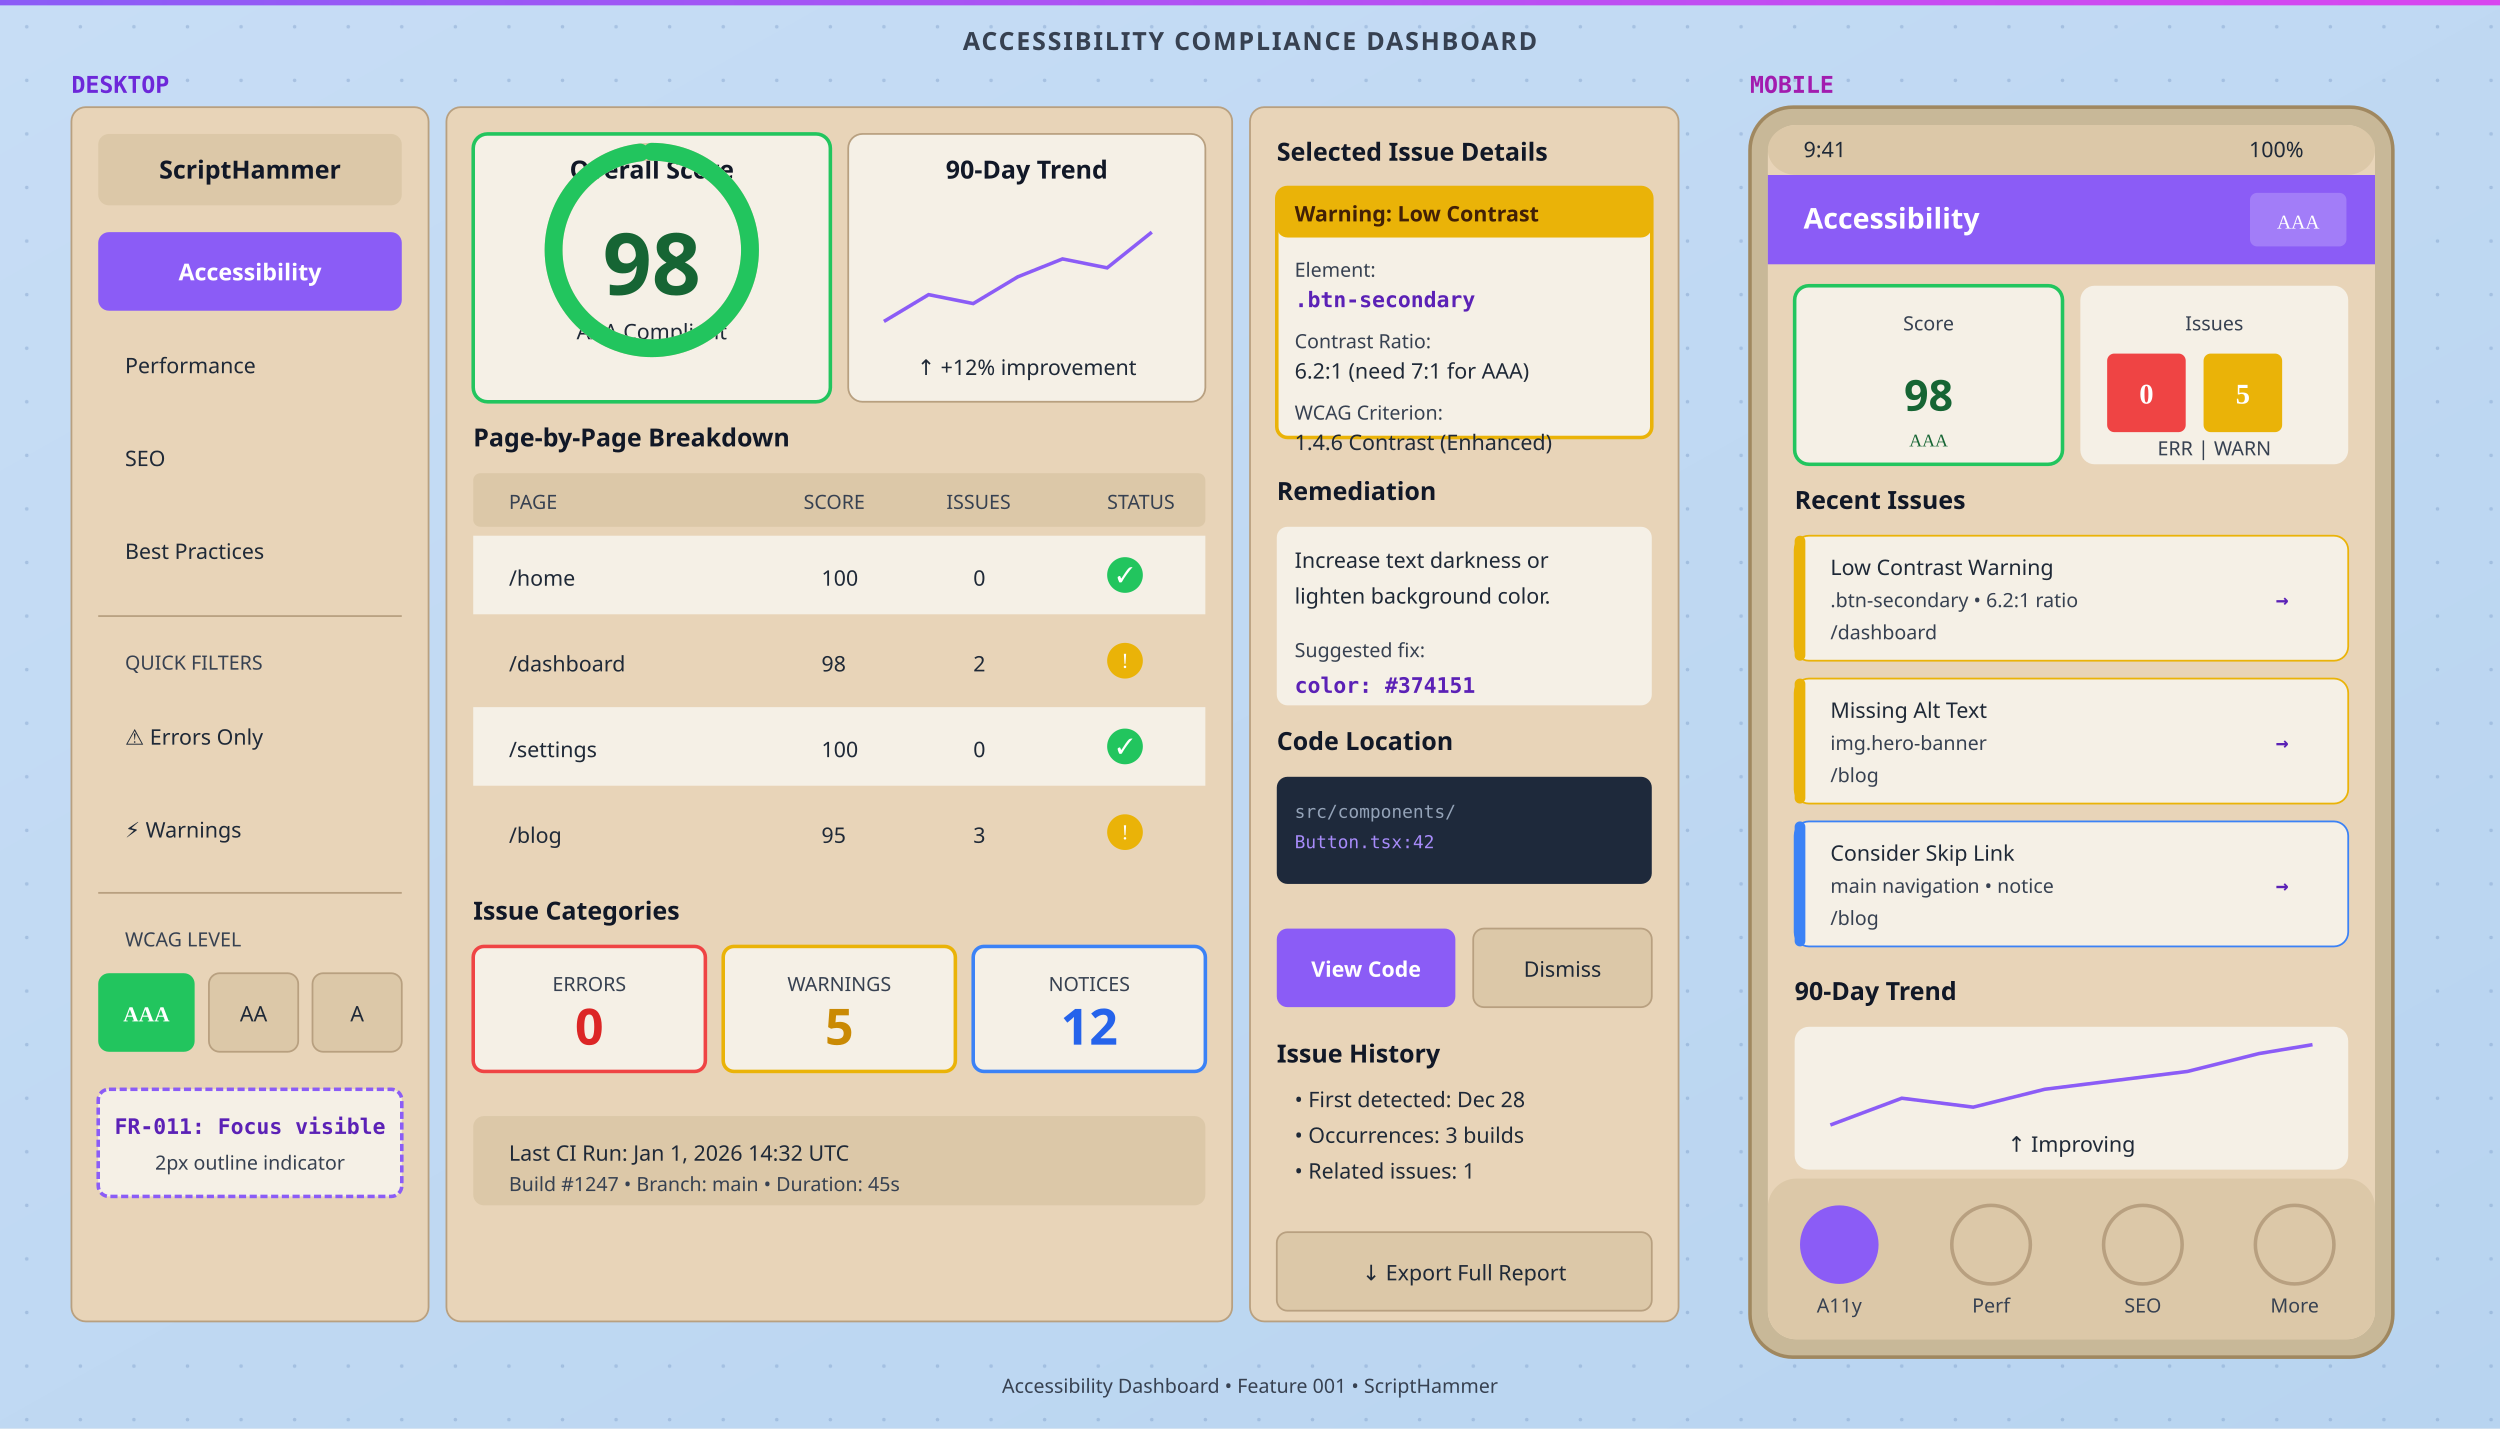
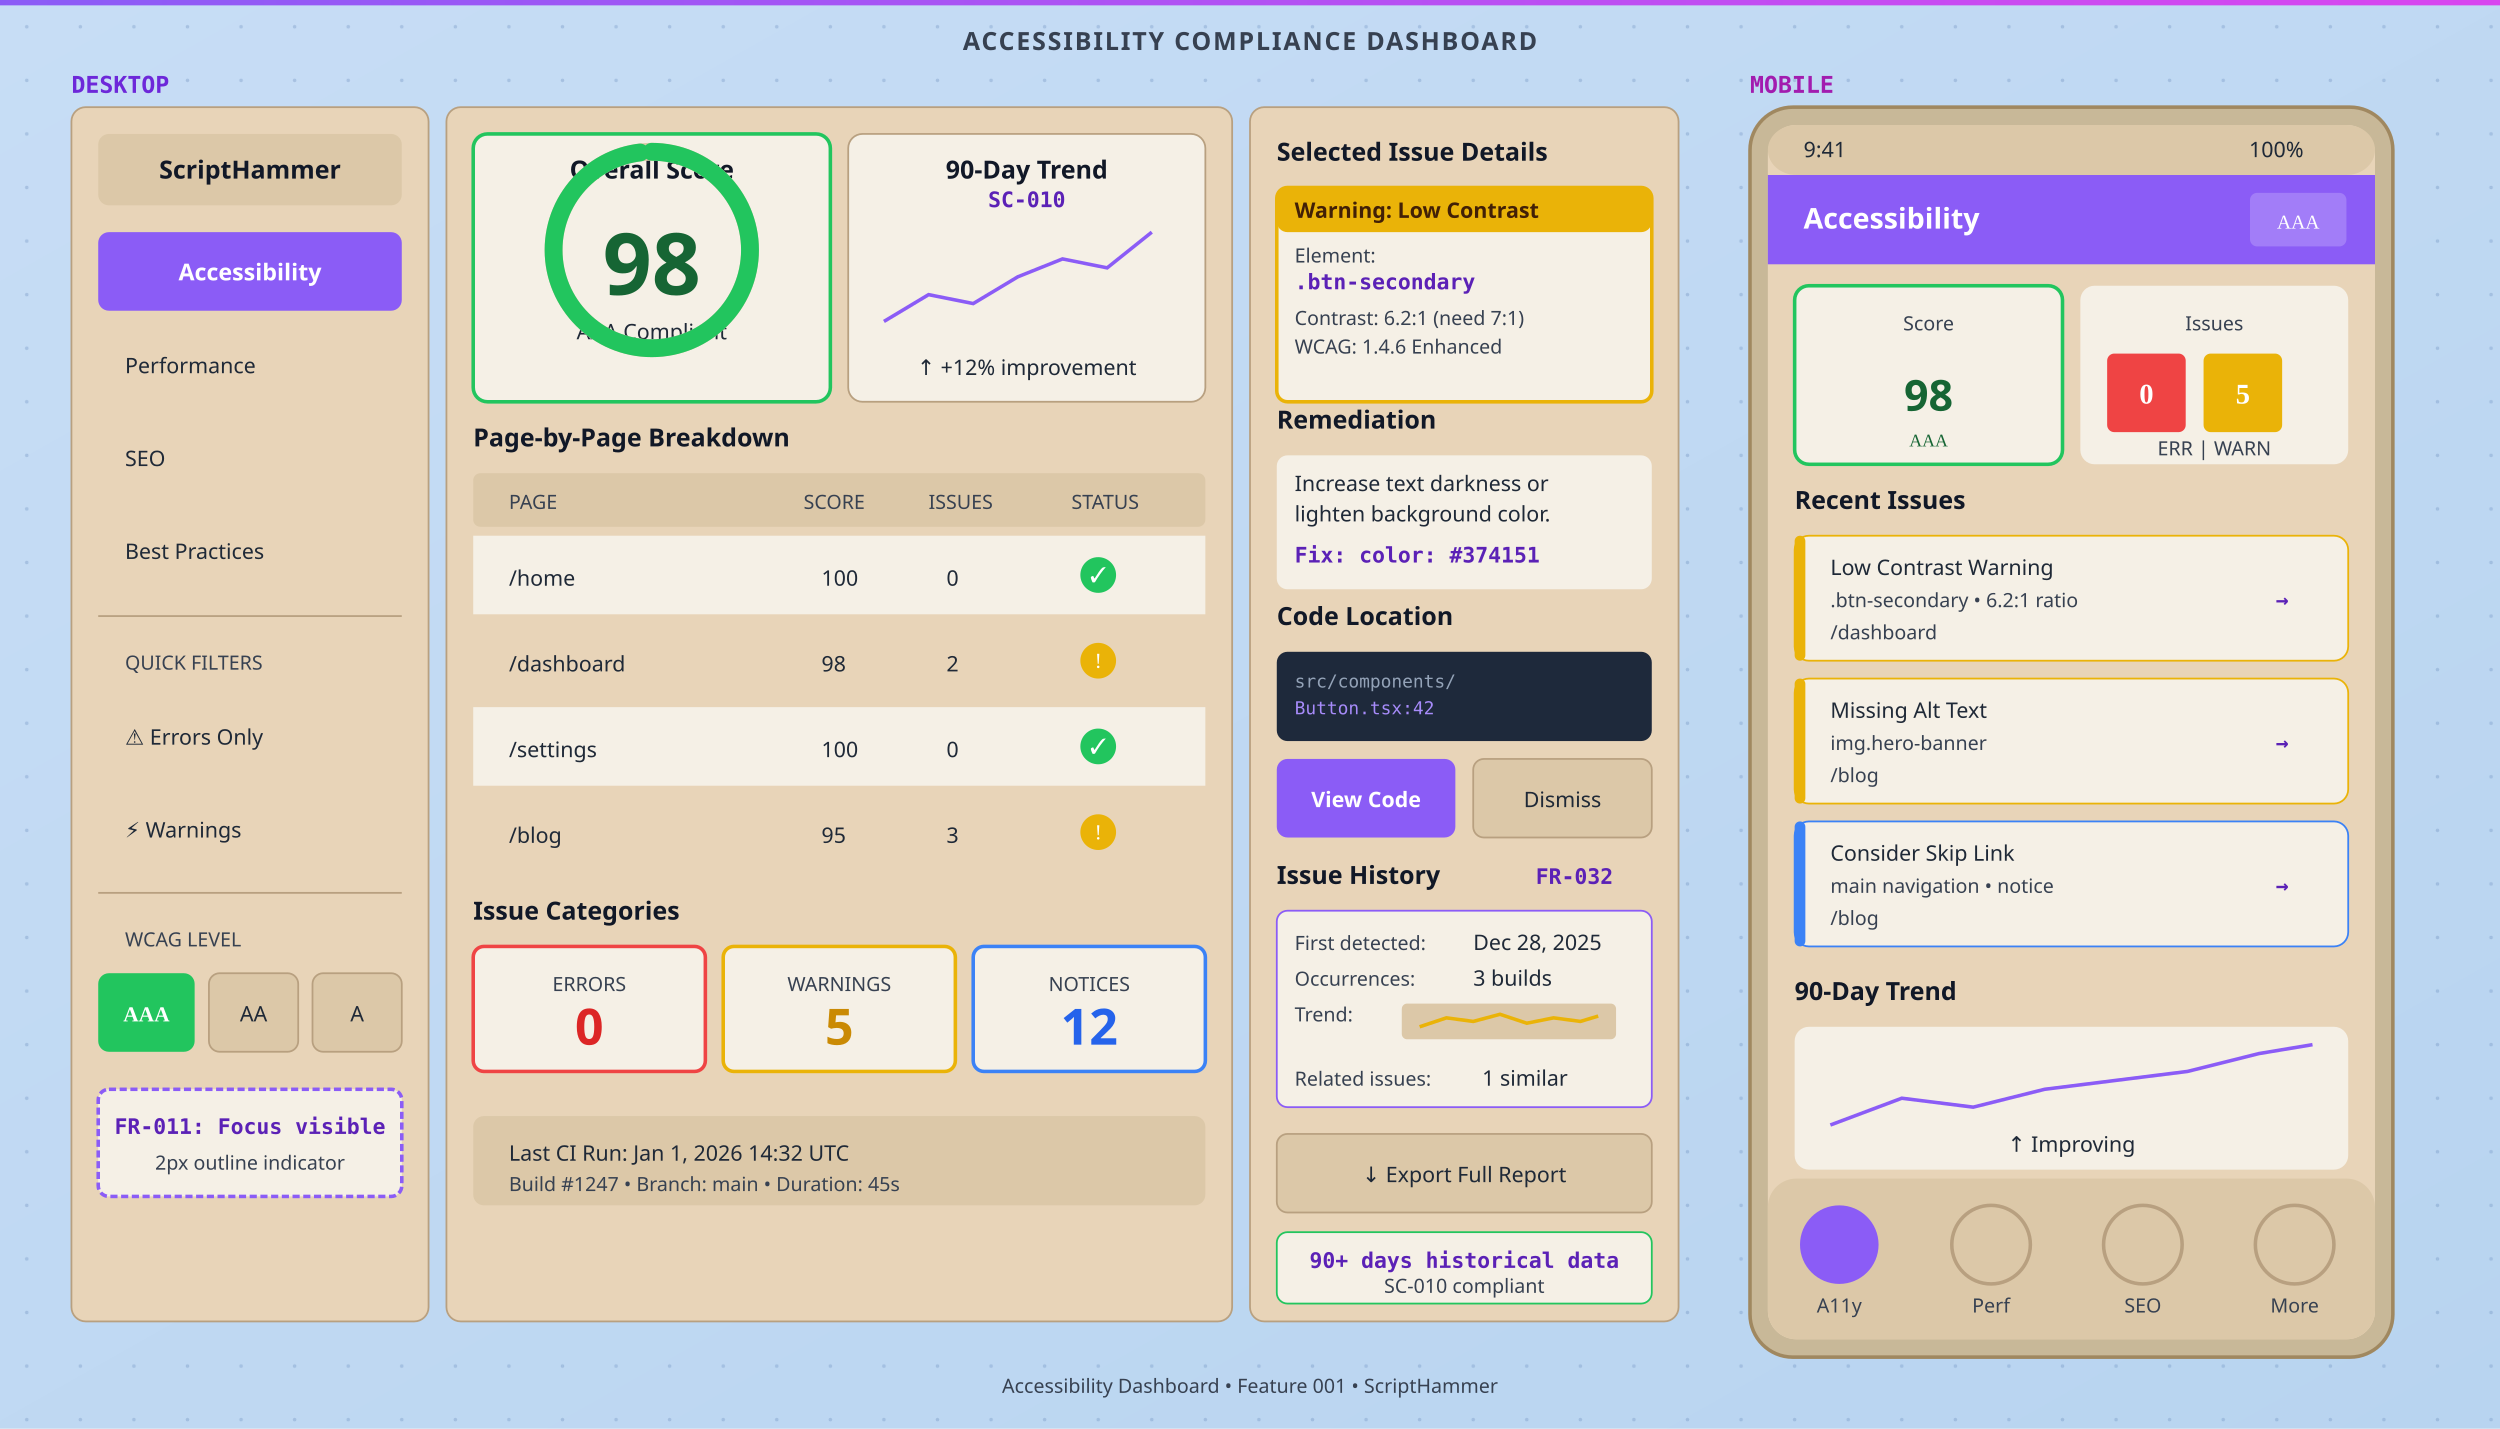
<svg xmlns="http://www.w3.org/2000/svg" viewBox="0 0 1400 800" width="1400" height="800">
  <defs>
    <linearGradient id="bgGrad" x1="0%" y1="0%" x2="100%" y2="100%">
      <stop offset="0%" style="stop-color:#c7ddf5" />
      <stop offset="100%" style="stop-color:#b8d4f0" />
    </linearGradient>
    <linearGradient id="accentGrad" x1="0%" y1="0%" x2="100%" y2="0%">
      <stop offset="0%" style="stop-color:#8b5cf6" />
      <stop offset="100%" style="stop-color:#d946ef" />
    </linearGradient>
    <linearGradient id="scoreGrad" x1="0%" y1="0%" x2="0%" y2="100%">
      <stop offset="0%" style="stop-color:#22c55e" />
      <stop offset="100%" style="stop-color:#16a34a" />
    </linearGradient>
    <style>
      /* AAA Compliant: All text achieves 7:1+ contrast on backgrounds */
      .heading-lg { fill: #111827; font-family: system-ui, sans-serif; font-size: 24px; font-weight: 800; }
      .heading { fill: #111827; font-family: system-ui, sans-serif; font-size: 16px; font-weight: 700; }
      .heading-sm { fill: #111827; font-family: system-ui, sans-serif; font-size: 14px; font-weight: 700; }
      .text-md { fill: #1f2937; font-family: system-ui, sans-serif; font-size: 14px; font-weight: 500; }
      .text-sm { fill: #1f2937; font-family: system-ui, sans-serif; font-size: 12px; font-weight: 500; }
      .text-muted { fill: #374151; font-family: system-ui, sans-serif; font-size: 11px; font-weight: 500; }
      .annotation { fill: #5b21b6; font-family: monospace; font-size: 12px; font-weight: 600; }
      .label-desktop { fill: #6d28d9; font-family: monospace; font-size: 13px; font-weight: bold; }
      .label-mobile { fill: #a21caf; font-family: monospace; font-size: 13px; font-weight: bold; }
      .score-lg { fill: #166534; font-family: system-ui, sans-serif; font-size: 48px; font-weight: 800; }
      .score-md { fill: #166534; font-family: system-ui, sans-serif; font-size: 24px; font-weight: 700; }
    </style>
  </defs>
  <rect width="1400" height="800" fill="url(#bgGrad)" />
  <g opacity="0.35">
    <pattern id="dots" width="30" height="30" patternUnits="userSpaceOnUse">
      <circle cx="15" cy="15" r="1" fill="#6b8cba" />
    </pattern>
    <rect width="1400" height="800" fill="url(#dots)" />
  </g>
  <rect x="0" y="0" width="1400" height="3" fill="url(#accentGrad)" />
  <text x="700" y="28" text-anchor="middle" font-family="system-ui, sans-serif" font-size="14" font-weight="600" fill="#374151" letter-spacing="1">ACCESSIBILITY COMPLIANCE DASHBOARD</text>
  <text x="40" y="52" class="label-desktop">DESKTOP</text>
  <g id="desktop-view">
    <rect x="40" y="60" width="200" height="680" rx="8" fill="#e8d4b8" stroke="#b8a080" stroke-width="1" />
    <rect x="55" y="75" width="170" height="40" rx="6" fill="#dcc8a8" />
    <text x="140" y="100" text-anchor="middle" class="heading-sm">ScriptHammer</text>
    <rect x="55" y="130" width="170" height="44" rx="6" fill="#8b5cf6" />
    <text x="140" y="157" text-anchor="middle" fill="#fff" font-family="system-ui" font-size="13" font-weight="600">Accessibility</text>
    <rect x="55" y="182" width="170" height="44" rx="6" fill="transparent" />
    <text x="70" y="209" class="text-sm">Performance</text>
    <rect x="55" y="234" width="170" height="44" rx="6" fill="transparent" />
    <text x="70" y="261" class="text-sm">SEO</text>
    <rect x="55" y="286" width="170" height="44" rx="6" fill="transparent" />
    <text x="70" y="313" class="text-sm">Best Practices</text>
    <line x1="55" y1="345" x2="225" y2="345" stroke="#b8a080" stroke-width="1" />
    <text x="70" y="375" class="text-muted">QUICK FILTERS</text>
    <rect x="55" y="390" width="170" height="44" rx="6" fill="transparent" />
    <text x="70" y="417" class="text-sm">⚠ Errors Only</text>
    <rect x="55" y="442" width="170" height="44" rx="6" fill="transparent" />
    <text x="70" y="469" class="text-sm">⚡ Warnings</text>
    <line x1="55" y1="500" x2="225" y2="500" stroke="#b8a080" stroke-width="1" />
    <text x="70" y="530" class="text-muted">WCAG LEVEL</text>
    <rect x="55" y="545" width="54" height="44" rx="6" fill="#22c55e" />
    <text x="82" y="572" text-anchor="middle" fill="#fff" font-size="12" font-weight="600">AAA</text>
    <rect x="117" y="545" width="50" height="44" rx="6" fill="#dcc8a8" stroke="#b8a080" />
    <text x="142" y="572" text-anchor="middle" class="text-sm">AA</text>
    <rect x="175" y="545" width="50" height="44" rx="6" fill="#dcc8a8" stroke="#b8a080" />
    <text x="200" y="572" text-anchor="middle" class="text-sm">A</text>
    <rect x="55" y="610" width="170" height="60" rx="6" fill="#f5f0e6" stroke="#8b5cf6" stroke-width="2" stroke-dasharray="4,2" />
    <text x="140" y="635" text-anchor="middle" class="annotation">FR-011: Focus visible</text>
    <text x="140" y="655" text-anchor="middle" class="text-muted">2px outline indicator</text>
    <rect x="250" y="60" width="440" height="680" rx="8" fill="#e8d4b8" stroke="#b8a080" stroke-width="1" />
    <rect x="265" y="75" width="200" height="150" rx="8" fill="#f5f0e6" stroke="#22c55e" stroke-width="2" />
    <text x="365" y="100" text-anchor="middle" class="heading-sm">Overall Score</text>
    <text x="365" y="165" text-anchor="middle" class="score-lg">98</text>
    <text x="365" y="190" text-anchor="middle" class="text-sm" fill="#166534">AAA Compliant</text>
    <circle cx="365" cy="140" r="55" fill="none" stroke="#dcc8a8" stroke-width="10" />
    <circle cx="365" cy="140" r="55" fill="none" stroke="#22c55e" stroke-width="10" stroke-dasharray="339 346" stroke-linecap="round" transform="rotate(-90 365 140)" />
    <rect x="475" y="75" width="200" height="150" rx="8" fill="#f5f0e6" stroke="#b8a080" stroke-width="1" />
    <text x="575" y="100" text-anchor="middle" class="heading-sm">90-Day Trend</text>
+     <text x="575" y="116" text-anchor="middle" class="annotation">SC-010</text>
    <polyline points="495,180 520,165 545,170 570,155 595,145 620,150 645,130" fill="none" stroke="#8b5cf6" stroke-width="2" />
    <text x="575" y="210" text-anchor="middle" class="text-sm" fill="#166534">↑ +12% improvement</text>
    <text x="265" y="250" class="heading-sm">Page-by-Page Breakdown</text>
    <rect x="265" y="265" width="410" height="30" rx="4" fill="#dcc8a8" />
    <text x="285" y="285" class="text-muted">PAGE</text>
    <text x="450" y="285" class="text-muted">SCORE</text>
-     <text x="530" y="285" class="text-muted">ISSUES</text>
-     <text x="620" y="285" class="text-muted">STATUS</text>
+     <text x="520" y="285" class="text-muted">ISSUES</text>
+     <text x="600" y="285" class="text-muted">STATUS</text>
    <rect x="265" y="300" width="410" height="44" rx="0" fill="#f5f0e6" />
    <text x="285" y="328" class="text-sm">/home</text>
    <text x="460" y="328" class="text-sm" fill="#166534">100</text>
-     <text x="545" y="328" class="text-sm">0</text>
-     <circle cx="630" cy="322" r="10" fill="#22c55e" />
-     <text x="630" y="326" text-anchor="middle" fill="#fff" font-size="12">✓</text>
+     <text x="530" y="328" class="text-sm">0</text>
+     <circle cx="615" cy="322" r="10" fill="#22c55e" />
+     <text x="615" y="326" text-anchor="middle" fill="#fff" font-size="12">✓</text>
    <rect x="265" y="348" width="410" height="44" rx="0" fill="#e8d4b8" />
    <text x="285" y="376" class="text-sm">/dashboard</text>
    <text x="460" y="376" class="text-sm" fill="#166534">98</text>
-     <text x="545" y="376" class="text-sm">2</text>
-     <circle cx="630" cy="370" r="10" fill="#eab308" />
-     <text x="630" y="374" text-anchor="middle" fill="#fff" font-size="12">!</text>
+     <text x="530" y="376" class="text-sm">2</text>
+     <circle cx="615" cy="370" r="10" fill="#eab308" />
+     <text x="615" y="374" text-anchor="middle" fill="#fff" font-size="12">!</text>
    <rect x="265" y="396" width="410" height="44" rx="0" fill="#f5f0e6" />
    <text x="285" y="424" class="text-sm">/settings</text>
    <text x="460" y="424" class="text-sm" fill="#166534">100</text>
-     <text x="545" y="424" class="text-sm">0</text>
-     <circle cx="630" cy="418" r="10" fill="#22c55e" />
-     <text x="630" y="422" text-anchor="middle" fill="#fff" font-size="12">✓</text>
+     <text x="530" y="424" class="text-sm">0</text>
+     <circle cx="615" cy="418" r="10" fill="#22c55e" />
+     <text x="615" y="422" text-anchor="middle" fill="#fff" font-size="12">✓</text>
    <rect x="265" y="444" width="410" height="44" rx="0" fill="#e8d4b8" />
    <text x="285" y="472" class="text-sm">/blog</text>
    <text x="460" y="472" class="text-sm" fill="#166534">95</text>
-     <text x="545" y="472" class="text-sm">3</text>
-     <circle cx="630" cy="466" r="10" fill="#eab308" />
-     <text x="630" y="470" text-anchor="middle" fill="#fff" font-size="12">!</text>
+     <text x="530" y="472" class="text-sm">3</text>
+     <circle cx="615" cy="466" r="10" fill="#eab308" />
+     <text x="615" y="470" text-anchor="middle" fill="#fff" font-size="12">!</text>
    <text x="265" y="515" class="heading-sm">Issue Categories</text>
    <rect x="265" y="530" width="130" height="70" rx="6" fill="#f5f0e6" stroke="#ef4444" stroke-width="2" />
    <text x="330" y="555" text-anchor="middle" class="text-muted">ERRORS</text>
    <text x="330" y="585" text-anchor="middle" font-family="system-ui" font-size="28" font-weight="700" fill="#dc2626">0</text>
    <rect x="405" y="530" width="130" height="70" rx="6" fill="#f5f0e6" stroke="#eab308" stroke-width="2" />
    <text x="470" y="555" text-anchor="middle" class="text-muted">WARNINGS</text>
    <text x="470" y="585" text-anchor="middle" font-family="system-ui" font-size="28" font-weight="700" fill="#ca8a04">5</text>
    <rect x="545" y="530" width="130" height="70" rx="6" fill="#f5f0e6" stroke="#3b82f6" stroke-width="2" />
    <text x="610" y="555" text-anchor="middle" class="text-muted">NOTICES</text>
    <text x="610" y="585" text-anchor="middle" font-family="system-ui" font-size="28" font-weight="700" fill="#2563eb">12</text>
    <rect x="265" y="625" width="410" height="50" rx="6" fill="#dcc8a8" />
    <text x="285" y="650" class="text-sm">Last CI Run: Jan 1, 2026 14:32 UTC</text>
    <text x="285" y="667" class="text-muted">Build #1247 • Branch: main • Duration: 45s</text>
    <rect x="700" y="60" width="240" height="680" rx="8" fill="#e8d4b8" stroke="#b8a080" stroke-width="1" />
    <text x="715" y="90" class="heading-sm">Selected Issue Details</text>
-     <rect x="715" y="105" width="210" height="140" rx="6" fill="#f5f0e6" stroke="#eab308" stroke-width="2" />
-     <rect x="715" y="105" width="210" height="28" rx="6" fill="#eab308" />
-     <text x="725" y="124" fill="#422006" font-family="system-ui" font-size="12" font-weight="600">Warning: Low Contrast</text>
-     <text x="725" y="155" class="text-muted">Element:</text>
-     <text x="725" y="172" class="annotation">.btn-secondary</text>
-     <text x="725" y="195" class="text-muted">Contrast Ratio:</text>
-     <text x="725" y="212" class="text-sm">6.2:1 (need 7:1 for AAA)</text>
-     <text x="725" y="235" class="text-muted">WCAG Criterion:</text>
-     <text x="725" y="252" class="text-sm">1.4.6 Contrast (Enhanced)</text>
-     <text x="715" y="280" class="heading-sm">Remediation</text>
-     <rect x="715" y="295" width="210" height="100" rx="6" fill="#f5f0e6" />
-     <text x="725" y="318" class="text-sm">Increase text darkness or</text>
-     <text x="725" y="338" class="text-sm">lighten background color.</text>
-     <text x="725" y="368" class="text-muted">Suggested fix:</text>
-     <text x="725" y="388" class="annotation">color: #374151</text>
-     <text x="715" y="420" class="heading-sm">Code Location</text>
-     <rect x="715" y="435" width="210" height="60" rx="6" fill="#1e293b" />
-     <text x="725" y="458" fill="#94a3b8" font-family="monospace" font-size="10">src/components/</text>
-     <text x="725" y="475" fill="#a78bfa" font-family="monospace" font-size="10">Button.tsx:42</text>
-     <rect x="715" y="520" width="100" height="44" rx="6" fill="#8b5cf6" />
-     <text x="765" y="547" text-anchor="middle" fill="#fff" font-family="system-ui" font-size="12" font-weight="600">View Code</text>
-     <rect x="825" y="520" width="100" height="44" rx="6" fill="#dcc8a8" stroke="#b8a080" />
-     <text x="875" y="547" text-anchor="middle" class="text-sm">Dismiss</text>
-     <text x="715" y="595" class="heading-sm">Issue History</text>
-     <text x="725" y="620" class="text-sm">• First detected: Dec 28</text>
-     <text x="725" y="640" class="text-sm">• Occurrences: 3 builds</text>
-     <text x="725" y="660" class="text-sm">• Related issues: 1</text>
-     <rect x="715" y="690" width="210" height="44" rx="6" fill="#dcc8a8" stroke="#b8a080" />
-     <text x="820" y="717" text-anchor="middle" class="text-sm">↓ Export Full Report</text>
+     <rect x="715" y="105" width="210" height="120" rx="6" fill="#f5f0e6" stroke="#eab308" stroke-width="2" />
+     <rect x="715" y="105" width="210" height="25" rx="6" fill="#eab308" />
+     <text x="725" y="122" fill="#422006" font-family="system-ui" font-size="12" font-weight="600">Warning: Low Contrast</text>
+     <text x="725" y="147" class="text-muted">Element:</text>
+     <text x="725" y="162" class="annotation">.btn-secondary</text>
+     <text x="725" y="182" class="text-muted">Contrast: 6.2:1 (need 7:1)</text>
+     <text x="725" y="198" class="text-muted">WCAG: 1.4.6 Enhanced</text>
+     <text x="715" y="240" class="heading-sm">Remediation</text>
+     <rect x="715" y="255" width="210" height="75" rx="6" fill="#f5f0e6" />
+     <text x="725" y="275" class="text-sm">Increase text darkness or</text>
+     <text x="725" y="292" class="text-sm">lighten background color.</text>
+     <text x="725" y="315" class="annotation">Fix: color: #374151</text>
+     <text x="715" y="350" class="heading-sm">Code Location</text>
+     <rect x="715" y="365" width="210" height="50" rx="6" fill="#1e293b" />
+     <text x="725" y="385" fill="#94a3b8" font-family="monospace" font-size="10">src/components/</text>
+     <text x="725" y="400" fill="#a78bfa" font-family="monospace" font-size="10">Button.tsx:42</text>
+     <rect x="715" y="425" width="100" height="44" rx="6" fill="#8b5cf6" />
+     <text x="765" y="452" text-anchor="middle" fill="#fff" font-family="system-ui" font-size="12" font-weight="600">View Code</text>
+     <rect x="825" y="425" width="100" height="44" rx="6" fill="#dcc8a8" stroke="#b8a080" />
+     <text x="875" y="452" text-anchor="middle" class="text-sm">Dismiss</text>
+     <text x="715" y="495" class="heading-sm">Issue History</text>
+     <text x="860" y="495" class="annotation">FR-032</text>
+     <rect x="715" y="510" width="210" height="110" rx="6" fill="#f5f0e6" stroke="#8b5cf6" stroke-width="1" />
+     <text x="725" y="532" class="text-muted">First detected:</text>
+     <text x="825" y="532" class="text-sm">Dec 28, 2025</text>
+     <text x="725" y="552" class="text-muted">Occurrences:</text>
+     <text x="825" y="552" class="text-sm">3 builds</text>
+     <text x="725" y="572" class="text-muted">Trend:</text>
+     <rect x="785" y="562" width="120" height="20" rx="3" fill="#dcc8a8" />
+     <polyline points="795,575 810,570 825,572 840,568 855,573 870,570 885,572 895,569" fill="none" stroke="#eab308" stroke-width="2" />
+     <text x="725" y="608" class="text-muted">Related issues:</text>
+     <text x="830" y="608" class="text-sm">1 similar</text>
+     <rect x="715" y="635" width="210" height="44" rx="6" fill="#dcc8a8" stroke="#b8a080" />
+     <text x="820" y="662" text-anchor="middle" class="text-sm">↓ Export Full Report</text>
+     <rect x="715" y="690" width="210" height="40" rx="6" fill="#f5f0e6" stroke="#22c55e" stroke-width="1" />
+     <text x="820" y="710" text-anchor="middle" class="annotation">90+ days historical data</text>
+     <text x="820" y="724" text-anchor="middle" class="text-muted">SC-010 compliant</text>
  </g>
  <text x="980" y="52" class="label-mobile">MOBILE</text>
  <g id="mobile-view" transform="translate(980, 60)">
    <rect x="0" y="0" width="360" height="700" rx="24" fill="#c8b898" stroke="#a08860" stroke-width="2" />
    <rect x="10" y="10" width="340" height="680" rx="16" fill="#e8d4b8" />
    <rect x="10" y="10" width="340" height="28" rx="16" fill="#dcc8a8" />
    <text x="30" y="28" class="text-sm">9:41</text>
    <text x="310" y="28" text-anchor="end" class="text-sm">100%</text>
    <rect x="10" y="38" width="340" height="50" fill="#8b5cf6" />
    <text x="30" y="68" fill="#fff" font-family="system-ui" font-size="16" font-weight="700">Accessibility</text>
    <rect x="280" y="48" width="54" height="30" rx="4" fill="rgba(255,255,255,0.2)" />
    <text x="307" y="68" text-anchor="middle" fill="#fff" font-size="11">AAA</text>
    <rect x="25" y="100" width="150" height="100" rx="8" fill="#f5f0e6" stroke="#22c55e" stroke-width="2" />
    <text x="100" y="125" text-anchor="middle" class="text-muted">Score</text>
    <text x="100" y="170" text-anchor="middle" class="score-md">98</text>
    <text x="100" y="190" text-anchor="middle" font-size="10" fill="#166534">AAA</text>
    <rect x="185" y="100" width="150" height="100" rx="8" fill="#f5f0e6" />
    <text x="260" y="125" text-anchor="middle" class="text-muted">Issues</text>
    <rect x="200" y="138" width="44" height="44" rx="4" fill="#ef4444" />
    <text x="222" y="166" text-anchor="middle" fill="#fff" font-size="16" font-weight="700">0</text>
    <rect x="254" y="138" width="44" height="44" rx="4" fill="#eab308" />
    <text x="276" y="166" text-anchor="middle" fill="#fff" font-size="16" font-weight="700">5</text>
    <text x="260" y="195" text-anchor="middle" font-size="9" class="text-muted">ERR | WARN</text>
    <text x="25" y="225" class="heading-sm">Recent Issues</text>
    <rect x="25" y="240" width="310" height="70" rx="8" fill="#f5f0e6" stroke="#eab308" stroke-width="1" />
    <rect x="25" y="240" width="6" height="70" rx="3" fill="#eab308" />
    <text x="45" y="262" class="text-sm" font-weight="600">Low Contrast Warning</text>
    <text x="45" y="280" class="text-muted">.btn-secondary • 6.2:1 ratio</text>
    <text x="45" y="298" class="text-muted">/dashboard</text>
    <rect x="276" y="253" width="44" height="44" rx="4" fill="transparent" />
    <text x="298" y="280" text-anchor="middle" class="annotation">→</text>
    <rect x="25" y="320" width="310" height="70" rx="8" fill="#f5f0e6" stroke="#eab308" stroke-width="1" />
    <rect x="25" y="320" width="6" height="70" rx="3" fill="#eab308" />
    <text x="45" y="342" class="text-sm" font-weight="600">Missing Alt Text</text>
    <text x="45" y="360" class="text-muted">img.hero-banner</text>
    <text x="45" y="378" class="text-muted">/blog</text>
    <rect x="276" y="333" width="44" height="44" rx="4" fill="transparent" />
    <text x="298" y="360" text-anchor="middle" class="annotation">→</text>
    <rect x="25" y="400" width="310" height="70" rx="8" fill="#f5f0e6" stroke="#3b82f6" stroke-width="1" />
    <rect x="25" y="400" width="6" height="70" rx="3" fill="#3b82f6" />
    <text x="45" y="422" class="text-sm" font-weight="600">Consider Skip Link</text>
    <text x="45" y="440" class="text-muted">main navigation • notice</text>
    <text x="45" y="458" class="text-muted">/blog</text>
    <rect x="276" y="413" width="44" height="44" rx="4" fill="transparent" />
    <text x="298" y="440" text-anchor="middle" class="annotation">→</text>
    <text x="25" y="500" class="heading-sm">90-Day Trend</text>
    <rect x="25" y="515" width="310" height="80" rx="8" fill="#f5f0e6" />
    <polyline points="45,570 85,555 125,560 165,550 205,545 245,540 285,530 315,525" fill="none" stroke="#8b5cf6" stroke-width="2" />
    <text x="180" y="585" text-anchor="middle" class="text-sm" fill="#166534">↑ Improving</text>
    <rect x="10" y="600" width="340" height="90" rx="16" fill="#dcc8a8" />
    <g transform="translate(50, 615)">
      <circle cx="0" cy="22" r="22" fill="#8b5cf6" />
      <text x="0" y="60" text-anchor="middle" class="text-muted">A11y</text>
    </g>
    <g transform="translate(135, 615)">
      <circle cx="0" cy="22" r="22" fill="#dcc8a8" stroke="#b8a080" stroke-width="2" />
      <text x="0" y="60" text-anchor="middle" class="text-muted">Perf</text>
    </g>
    <g transform="translate(220, 615)">
      <circle cx="0" cy="22" r="22" fill="#dcc8a8" stroke="#b8a080" stroke-width="2" />
      <text x="0" y="60" text-anchor="middle" class="text-muted">SEO</text>
    </g>
    <g transform="translate(305, 615)">
      <circle cx="0" cy="22" r="22" fill="#dcc8a8" stroke="#b8a080" stroke-width="2" />
      <text x="0" y="60" text-anchor="middle" class="text-muted">More</text>
    </g>
  </g>
  <text x="700" y="780" text-anchor="middle" class="text-muted">Accessibility Dashboard • Feature 001 • ScriptHammer</text>
</svg>
